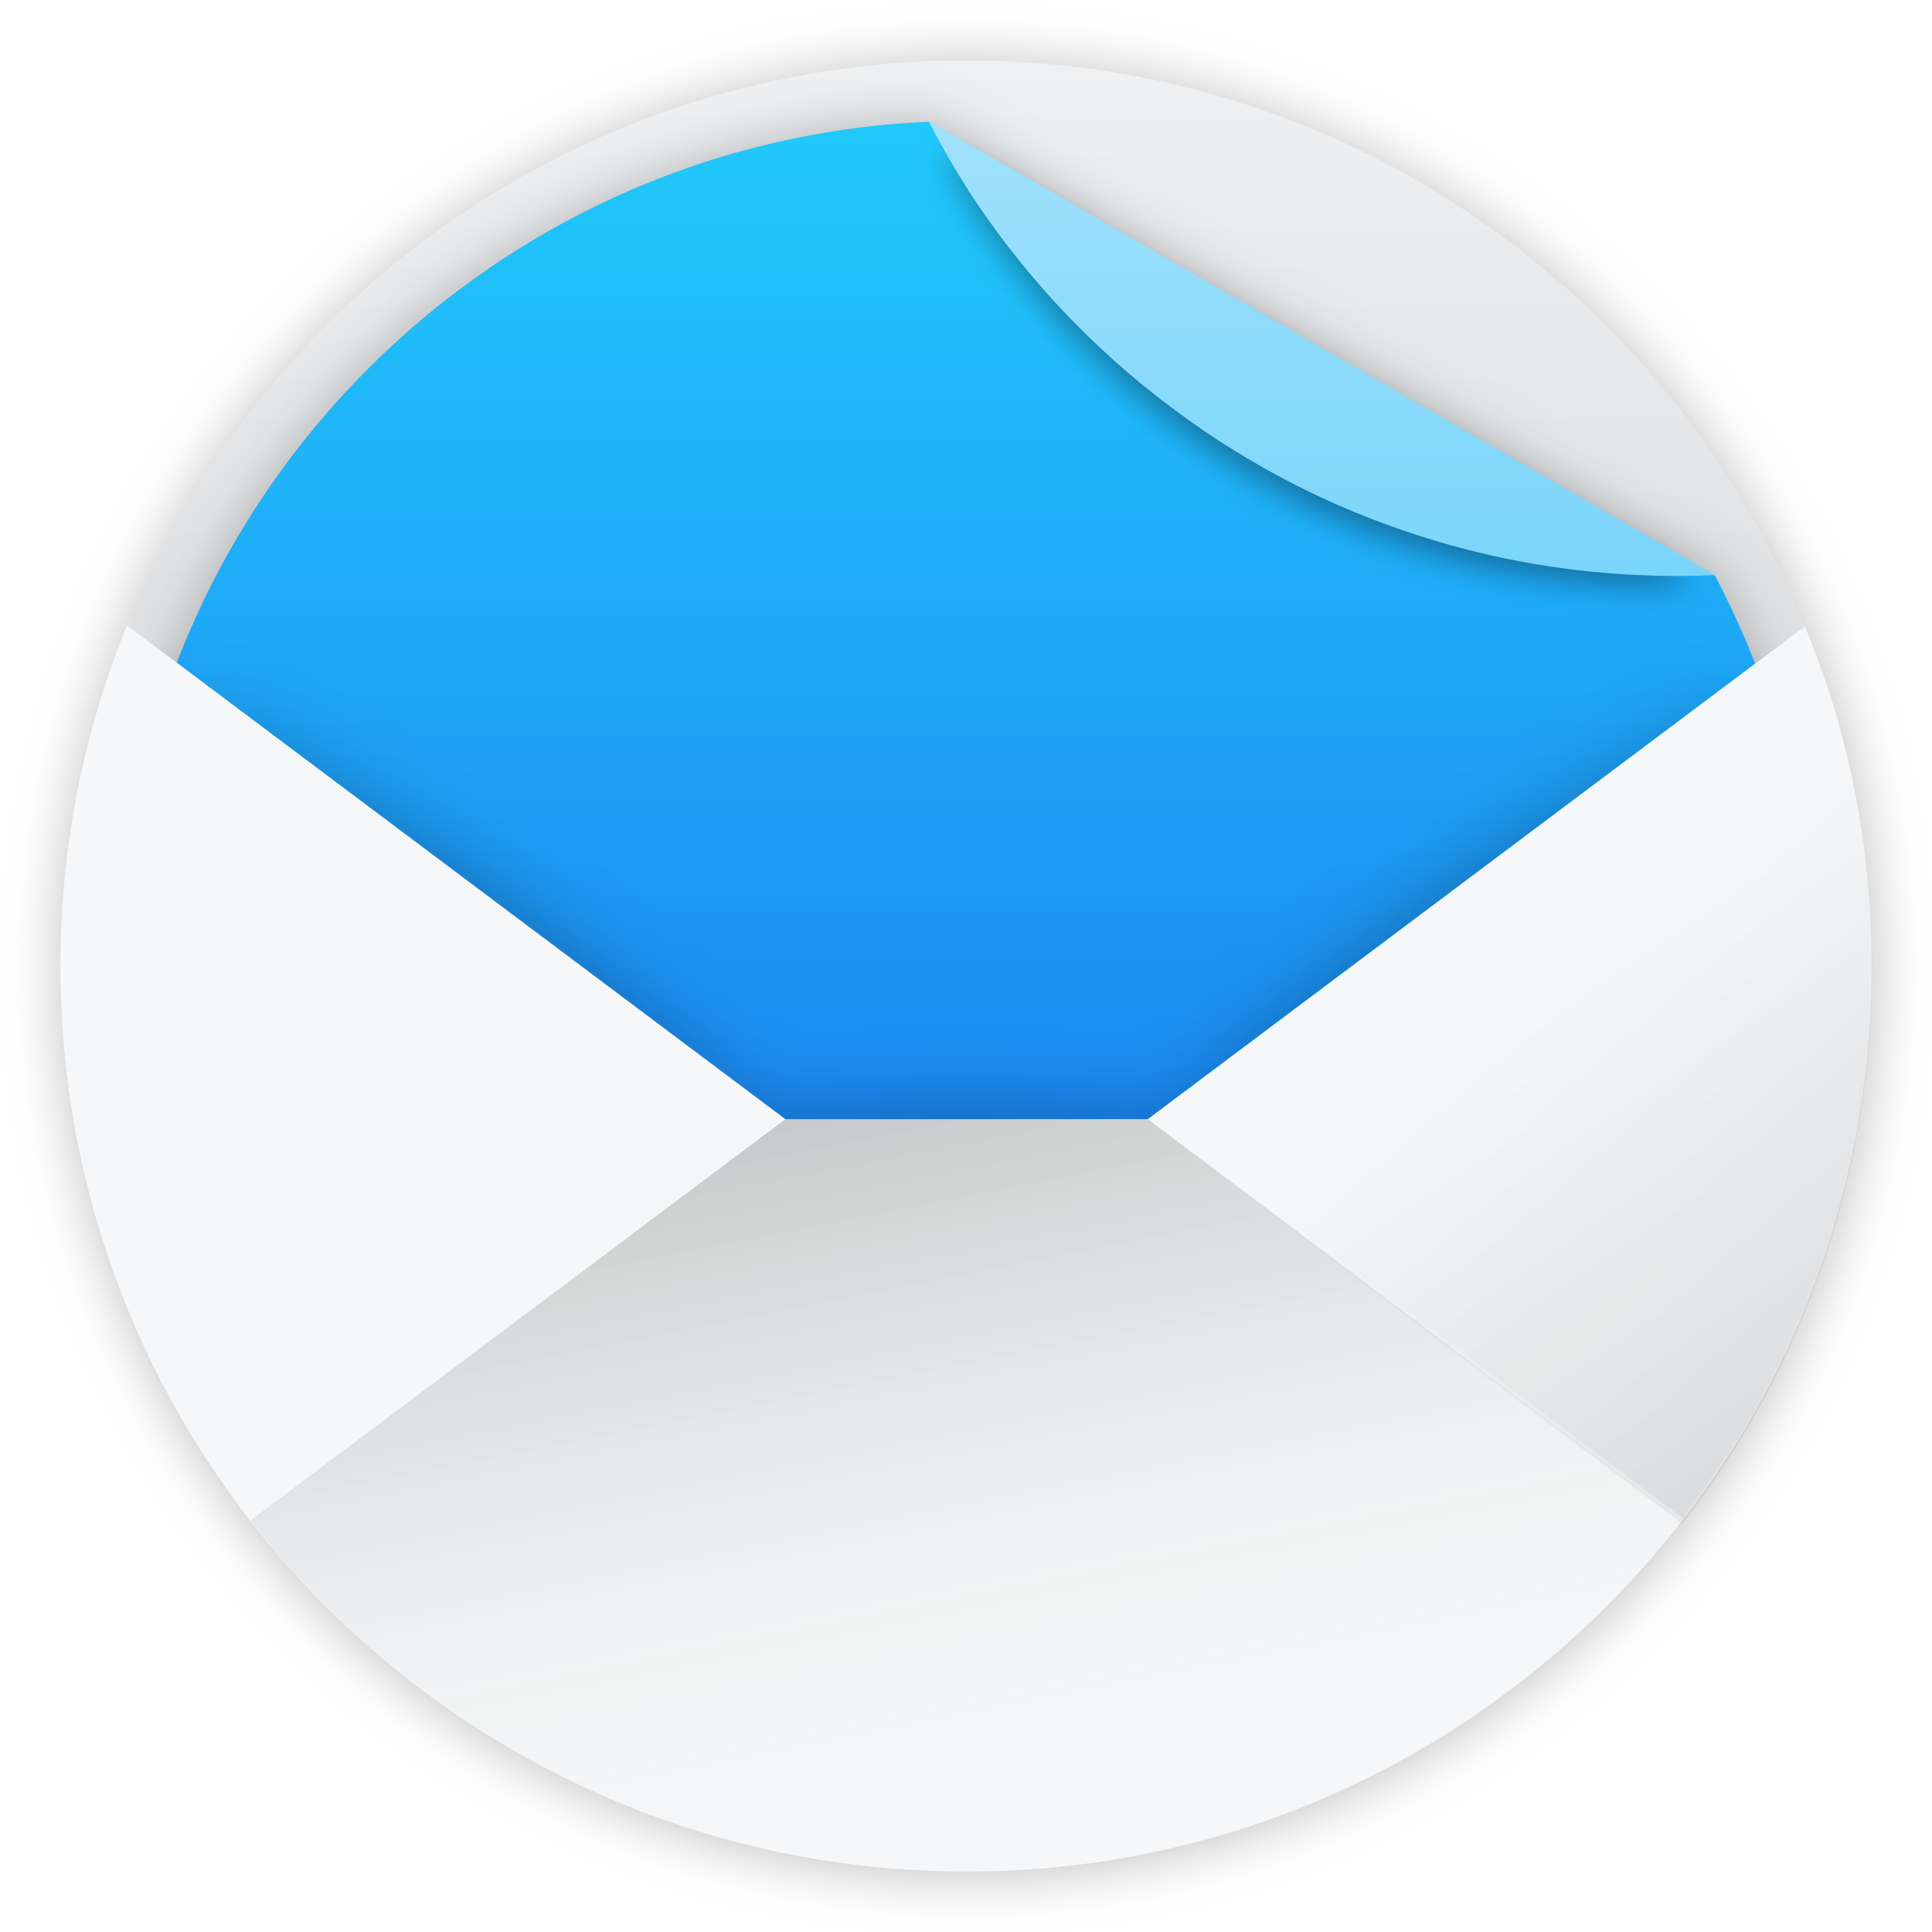
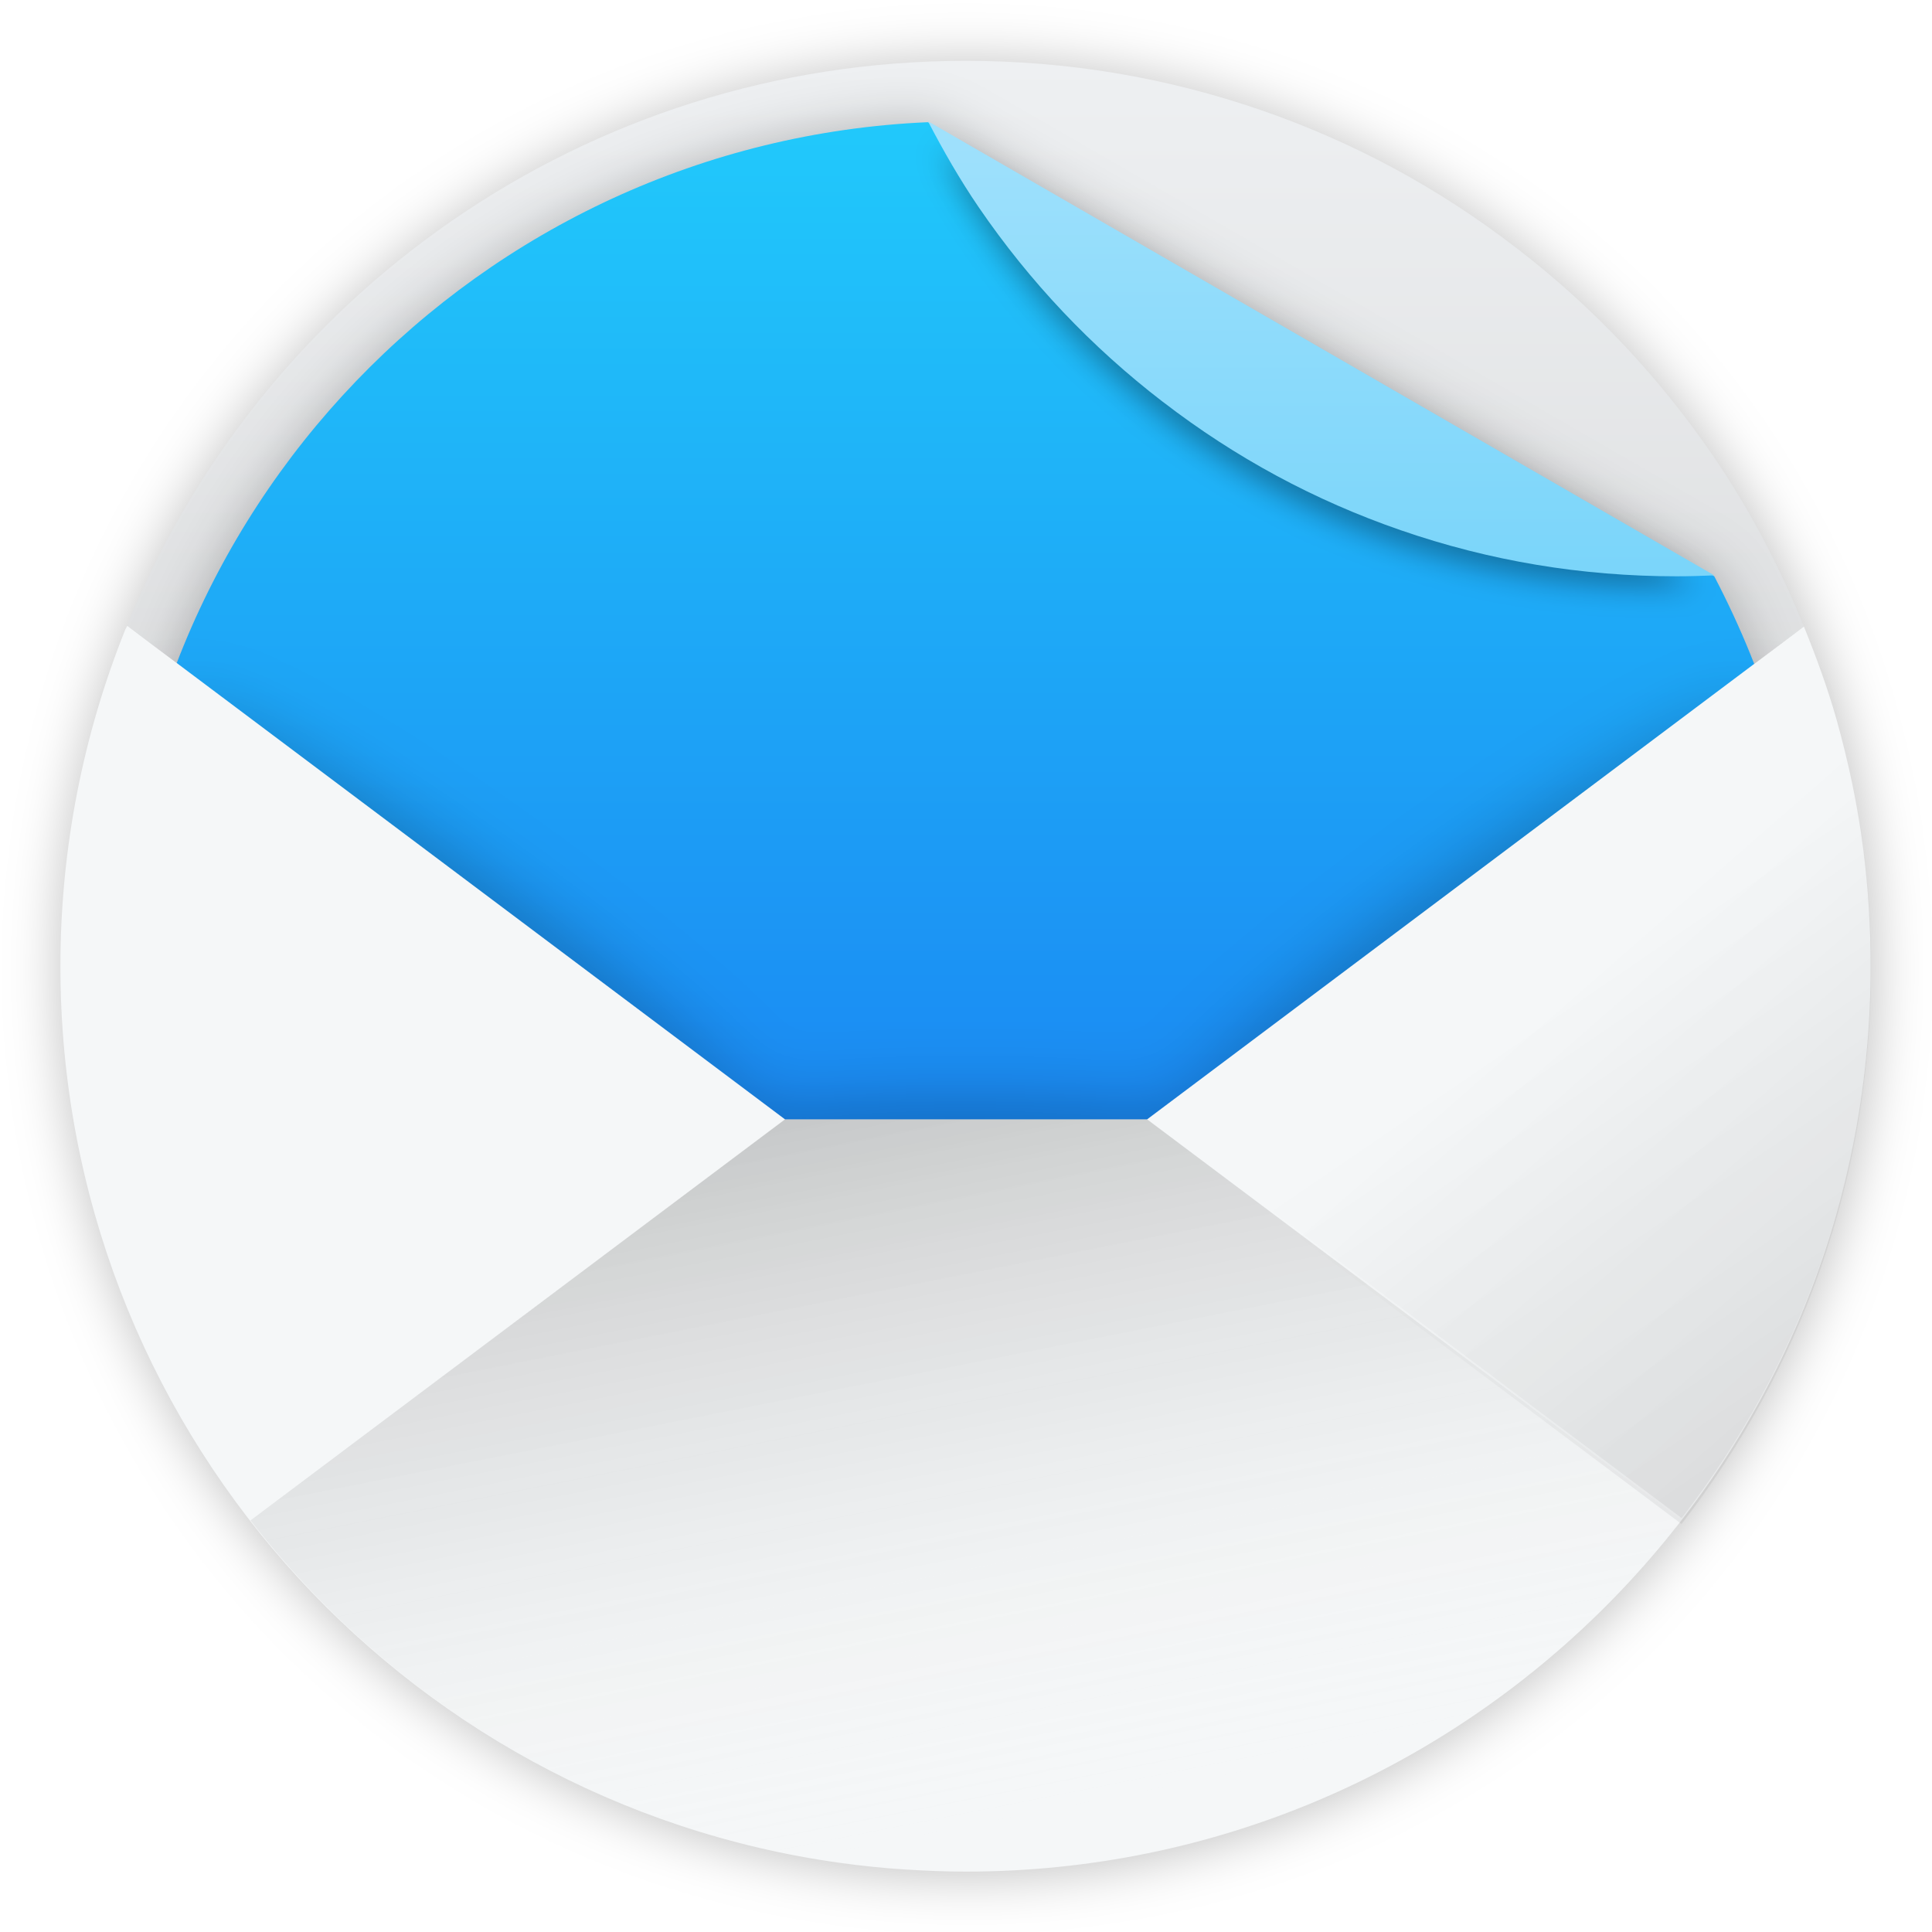
<svg xmlns="http://www.w3.org/2000/svg" xmlns:xlink="http://www.w3.org/1999/xlink" width="64" height="64" version="1.1">
  <defs>
    <filter id="c" x="-.036" y="-.036" width="1.072" height="1.072" color-interpolation-filters="sRGB">
      <feGaussianBlur stdDeviation="0.42" />
    </filter>
    <linearGradient id="b" x1="399.57" x2="399.57" y1="545.8" y2="517.8" gradientTransform="matrix(2.1429 0 0 2.1429 -826.34 -1107.5)" gradientUnits="userSpaceOnUse">
      <stop stop-color="#3889e9" offset="0" />
      <stop stop-color="#5ea5fb" offset="1" />
    </linearGradient>
    <linearGradient id="h" x1="432.57" x2="421.02" y1="547.8" y2="527.8" gradientTransform="matrix(1.5 0 0 1.5 -580.85 -760.69)" gradientUnits="userSpaceOnUse">
      <stop stop-opacity=".082" offset="0" />
      <stop stop-opacity="0" offset="1" />
    </linearGradient>
    <linearGradient id="f" x1="22.703" x2="28.378" y1="32.66" y2="61.344" gradientTransform="translate(.017578 .074339)" gradientUnits="userSpaceOnUse">
      <stop stop-opacity=".275" offset="0" />
      <stop stop-color="#fff" stop-opacity="0" offset="1" />
    </linearGradient>
    <linearGradient id="e" x1="64.864" x2="50" y1="55.781" y2="34" gradientTransform="translate(.019531 -.001831)" gradientUnits="userSpaceOnUse" xlink:href="#h" />
    <linearGradient id="d" x1="31.998" x2="31.998" y1="1.925" y2="61.923" gradientTransform="matrix(.99996 0 0 1 .0022183 .074557)" gradientUnits="userSpaceOnUse">
      <stop stop-color="#eef0f2" offset="0" />
      <stop stop-color="#c0c0c0" offset="1" />
    </linearGradient>
    <linearGradient id="a" x1="35.212" x2="35.212" y1="44.782" y2="1.924" gradientTransform="matrix(.93333 0 0 .93333 2.1358 2.204)" gradientUnits="userSpaceOnUse">
      <stop stop-color="#197cf1" offset="0" />
      <stop stop-color="#21c9fb" offset="1" />
    </linearGradient>
    <filter id="k" x="-.036" y="-.036" width="1.072" height="1.072" color-interpolation-filters="sRGB">
      <feGaussianBlur stdDeviation="0.84" />
    </filter>
    <filter id="n" x="-.056" y="-.179" width="1.112" height="1.357" color-interpolation-filters="sRGB">
      <feGaussianBlur stdDeviation="1.162" />
    </filter>
    <linearGradient id="j" x1="43.787" x2="43.787" y1="4.002" y2="19.08" gradientUnits="userSpaceOnUse">
      <stop stop-color="#a0e1fc" offset="0" />
      <stop stop-color="#7ad5fa" offset="1" />
    </linearGradient>
    <filter id="m" x="-.047" y="-.082" width="1.095" height="1.164" color-interpolation-filters="sRGB">
      <feGaussianBlur stdDeviation="0.514" />
    </filter>
    <linearGradient id="g" x1="65" x2="50" y1="51.171" y2="34" gradientTransform="translate(.017578 .19622)" gradientUnits="userSpaceOnUse" xlink:href="#h" />
  </defs>
  <circle transform="matrix(2.1429 0 0 2.1429 -826.34 -1107.5)" cx="400.57" cy="531.8" r="14" filter="url(#c)" opacity=".25" stroke-width=".733" />
-   <g stroke-width=".997">
-     <path d="m32.002 2c-12.621 0-23.414 7.796-27.846 18.832 0.018-0.037 0.044-0.072 0.059-0.109l21.803 16.352h12.002l21.77-16.328c-0.799-1.973-1.785-3.861-3-5.643-1.814-2.651-3.993-4.954-6.539-6.91h-0.002c-2.573-1.982-5.387-3.501-8.443-4.557-3.158-1.091-6.426-1.637-9.803-1.637z" fill="url(#d)" />
-     <path d="m30.756 4.033c-14.885 0.653-26.756 12.921-26.756 27.967 0 14.147 10.495 25.838 24.121 27.729 0.665 0.092 1.339 0.164 2.016 0.205 0.617 0.038 1.238 0.064 1.867 0.064 15.462 0 27.996-12.536 27.996-27.998 0-1.222-0.077-2.43-0.229-3.607-0.175-1.377-0.459-2.715-0.824-4.018-0.524-1.85-1.249-3.608-2.129-5.295l-26.062-15.047z" filter="url(#k)" opacity=".25" />
-     <path d="m30.756 4.033c-14.885 0.653-26.756 12.921-26.756 27.967 0 14.147 10.495 25.838 24.121 27.729 0.665 0.092 1.339 0.164 2.016 0.205 0.617 0.038 1.238 0.064 1.867 0.064 15.462 0 27.996-12.536 27.996-27.998 0-1.222-0.077-2.43-0.229-3.607-0.175-1.377-0.459-2.715-0.824-4.018-0.524-1.85-1.249-3.608-2.129-5.295l-26.062-15.047z" fill="url(#a)" />
+   <circle cx="32.017" cy="31.998" r="0" fill="url(#b)" stroke-width="1.571" />
+   <g transform="matrix(.99944 0 0 .99975 .0011125 .015377)">
+     <g stroke-width=".997">
+       <path d="m32.002 2c-12.621 0-23.414 7.796-27.846 18.832 0.018-0.037 0.044-0.072 0.059-0.109l21.803 16.352h12.002l21.77-16.328c-0.799-1.973-1.785-3.861-3-5.643-1.814-2.651-3.993-4.954-6.539-6.91h-2e-3c-2.573-1.982-5.387-3.501-8.443-4.557-3.158-1.091-6.426-1.637-9.803-1.637z" fill="url(#d)" />
+       <path d="m30.756 4.033c-14.885 0.653-26.756 12.921-26.756 27.967 0 14.147 10.495 25.838 24.121 27.729 0.665 0.092 1.339 0.164 2.016 0.205 0.617 0.038 1.238 0.064 1.867 0.064 15.462 0 27.996-12.536 27.996-27.998 0-1.222-0.077-2.43-0.229-3.607-0.175-1.377-0.459-2.715-0.824-4.018-0.524-1.85-1.249-3.608-2.129-5.295l-26.062-15.047z" filter="url(#k)" opacity=".25" />
+       <path d="m30.756 4.033c-14.885 0.653-26.756 12.921-26.756 27.967 0 14.147 10.495 25.838 24.121 27.729 0.665 0.092 1.339 0.164 2.016 0.205 0.617 0.038 1.238 0.064 1.867 0.064 15.462 0 27.996-12.536 27.996-27.998 0-1.222-0.077-2.43-0.229-3.607-0.175-1.377-0.459-2.715-0.824-4.018-0.524-1.85-1.249-3.608-2.129-5.295l-26.062-15.047z" fill="url(#a)" />
+     </g>
+     <path transform="matrix(1.0692,0,0,1,-2.2161,0)" d="m7.623 23.404a11.577 1.457 37.565 0 0-0.359 0.088 11.577 1.457 37.565 0 0 8.287 8.215 11.577 1.457 37.565 0 0 8.303 5.488 9.492 1.195 0 0 0-1.346 0.609 9.492 1.195 0 0 0 9.492 1.195 9.492 1.195 0 0 0 9.492-1.195 9.492 1.195 0 0 0-1.301-0.6 1.457 11.577 52.435 0 0 8.324-5.498 1.457 11.577 52.435 0 0 8.287-8.215 1.457 11.577 52.435 0 0-10.064 5.904 1.457 11.577 52.435 0 0-8.133 7.553 9.492 1.195 0 0 0-6.606-0.34 9.492 1.195 0 0 0-6.545 0.33 11.577 1.457 37.565 0 0-8.127-7.543 11.577 1.457 37.565 0 0-9.705-5.992z" fill-rule="evenodd" filter="url(#n)" opacity=".25" style="paint-order:fill markers stroke" />
+     <path d="m4.215 20.723c-0.016 0.04-0.045 0.078-0.062 0.117-1.384 3.451-2.152 7.216-2.152 11.162 0 15.159 11.245 27.683 25.846 29.709 0.712 0.098 1.433 0.174 2.158 0.219 0.661 0.041 1.326 0.07 2 0.07 16.567 0 29.996-13.43 29.996-29.998 0-1.31-0.082-2.605-0.244-3.867-0.188-1.475-0.494-2.909-0.885-4.305-0.299-1.056-0.674-2.077-1.082-3.084l-21.77 16.328h-12.002l-21.803-16.352z" fill="#f5f7f8" />
+     <path d="m59.803 20.858-21.785 16.338 17.715 13.287c3.936-5.075 6.283-11.442 6.283-18.361 0-1.31-0.082-2.603-0.244-3.865-0.188-1.475-0.494-2.909-0.885-4.305-0.3-1.059-0.675-2.085-1.084-3.094z" fill="url(#g)" />
+     <path d="m26.018 37.074-17.717 13.289c4.686 6.04 11.625 10.245 19.559 11.346 0.712 0.098 1.435 0.174 2.16 0.219 0.661 0.041 1.324 0.07 1.998 0.07 9.648 0 18.228-4.561 23.715-11.639l-17.713-13.285h-12z" fill="url(#f)" />
+     <path d="m59.805 20.66-21.785 16.338 17.715 13.287c3.936-5.075 6.283-11.442 6.283-18.361 0-1.31-0.082-2.603-0.244-3.865-0.188-1.475-0.494-2.909-0.885-4.305-0.3-1.059-0.675-2.085-1.084-3.094z" fill="url(#e)" />
+     <circle cx="32.017" cy="31.998" r="30" fill-opacity="0" stroke-width="1.571" />
+     <path transform="matrix(.95971 0 0 .95971 1.2565 .19832)" d="m56 20c0.418 0 0.832-0.013 1.246-0.031l-26.062-15.047c0.508 0.974 1.054 1.93 1.682 2.85 1.693 2.474 3.728 4.624 6.104 6.449h2e-3c2.401 1.849 5.029 3.267 7.881 4.252 2.947 1.019 5.997 1.527 9.148 1.527z" filter="url(#m)" opacity=".35" stroke-width="1.039" />
+     <path d="m55.572 19.08c0.418 0 0.832-0.013 1.246-0.031l-26.062-15.047c0.508 0.974 1.054 1.93 1.682 2.85 1.693 2.474 3.728 4.624 6.104 6.449h2e-3c2.401 1.849 5.029 3.267 7.881 4.252 2.947 1.019 5.997 1.527 9.148 1.527z" fill="url(#j)" stroke-width=".997" />
  </g>
-   <path transform="matrix(1.0692,0,0,1,-2.2161,0)" d="m7.623 23.404a11.577 1.457 37.565 0 0-0.359 0.088 11.577 1.457 37.565 0 0 8.287 8.215 11.577 1.457 37.565 0 0 8.303 5.488 9.492 1.195 0 0 0-1.346 0.609 9.492 1.195 0 0 0 9.492 1.195 9.492 1.195 0 0 0 9.492-1.195 9.492 1.195 0 0 0-1.301-0.6 1.457 11.577 52.435 0 0 8.324-5.498 1.457 11.577 52.435 0 0 8.287-8.215 1.457 11.577 52.435 0 0-10.064 5.904 1.457 11.577 52.435 0 0-8.133 7.553 9.492 1.195 0 0 0-6.606-0.34 9.492 1.195 0 0 0-6.545 0.33 11.577 1.457 37.565 0 0-8.127-7.543 11.577 1.457 37.565 0 0-9.705-5.992z" fill-rule="evenodd" filter="url(#n)" opacity=".25" style="paint-order:fill markers stroke" />
-   <path d="m4.215 20.723c-0.016 0.04-0.045 0.078-0.062 0.117-1.384 3.451-2.152 7.216-2.152 11.162 0 15.159 11.245 27.683 25.846 29.709 0.712 0.098 1.433 0.174 2.158 0.219 0.661 0.041 1.326 0.07 2 0.07 16.567 0 29.996-13.43 29.996-29.998 0-1.31-0.082-2.605-0.244-3.867-0.188-1.475-0.494-2.909-0.885-4.305-0.299-1.056-0.674-2.077-1.082-3.084l-21.77 16.328h-12.002l-21.803-16.352z" fill="#f5f7f8" />
-   <path d="m59.803 20.858-21.785 16.338 17.715 13.287c3.936-5.075 6.283-11.442 6.283-18.361 0-1.31-0.082-2.603-0.244-3.865-0.188-1.475-0.494-2.909-0.885-4.305-0.3-1.059-0.675-2.085-1.084-3.094z" fill="url(#g)" />
-   <path d="m26.018 37.074-17.717 13.289c4.686 6.04 11.625 10.245 19.559 11.346 0.712 0.098 1.435 0.174 2.16 0.219 0.661 0.041 1.324 0.07 1.998 0.07 9.648 0 18.228-4.561 23.715-11.639l-17.713-13.285h-12z" fill="url(#f)" />
-   <path d="m59.805 20.66-21.785 16.338 17.715 13.287c3.936-5.075 6.283-11.442 6.283-18.361 0-1.31-0.082-2.603-0.244-3.865-0.188-1.475-0.494-2.909-0.885-4.305-0.3-1.059-0.675-2.085-1.084-3.094z" fill="url(#e)" />
-   <circle cx="32.017" cy="31.998" r="30" fill-opacity="0" stroke-width="1.571" />
-   <circle cx="32.017" cy="31.998" r="0" fill="url(#b)" stroke-width="1.571" />
-   <path transform="matrix(.95971 0 0 .95971 1.2565 .19832)" d="m56 20c0.418 0 0.832-0.013 1.246-0.031l-26.062-15.047c0.508 0.974 1.054 1.93 1.682 2.85 1.693 2.474 3.728 4.624 6.104 6.449h2e-3c2.401 1.849 5.029 3.267 7.881 4.252 2.947 1.019 5.997 1.527 9.148 1.527z" filter="url(#m)" opacity=".35" stroke-width="1.039" />
-   <path d="m55.572 19.08c0.418 0 0.832-0.013 1.246-0.031l-26.062-15.047c0.508 0.974 1.054 1.93 1.682 2.85 1.693 2.474 3.728 4.624 6.104 6.449h2e-3c2.401 1.849 5.029 3.267 7.881 4.252 2.947 1.019 5.997 1.527 9.148 1.527z" fill="url(#j)" stroke-width=".997" />
</svg>
